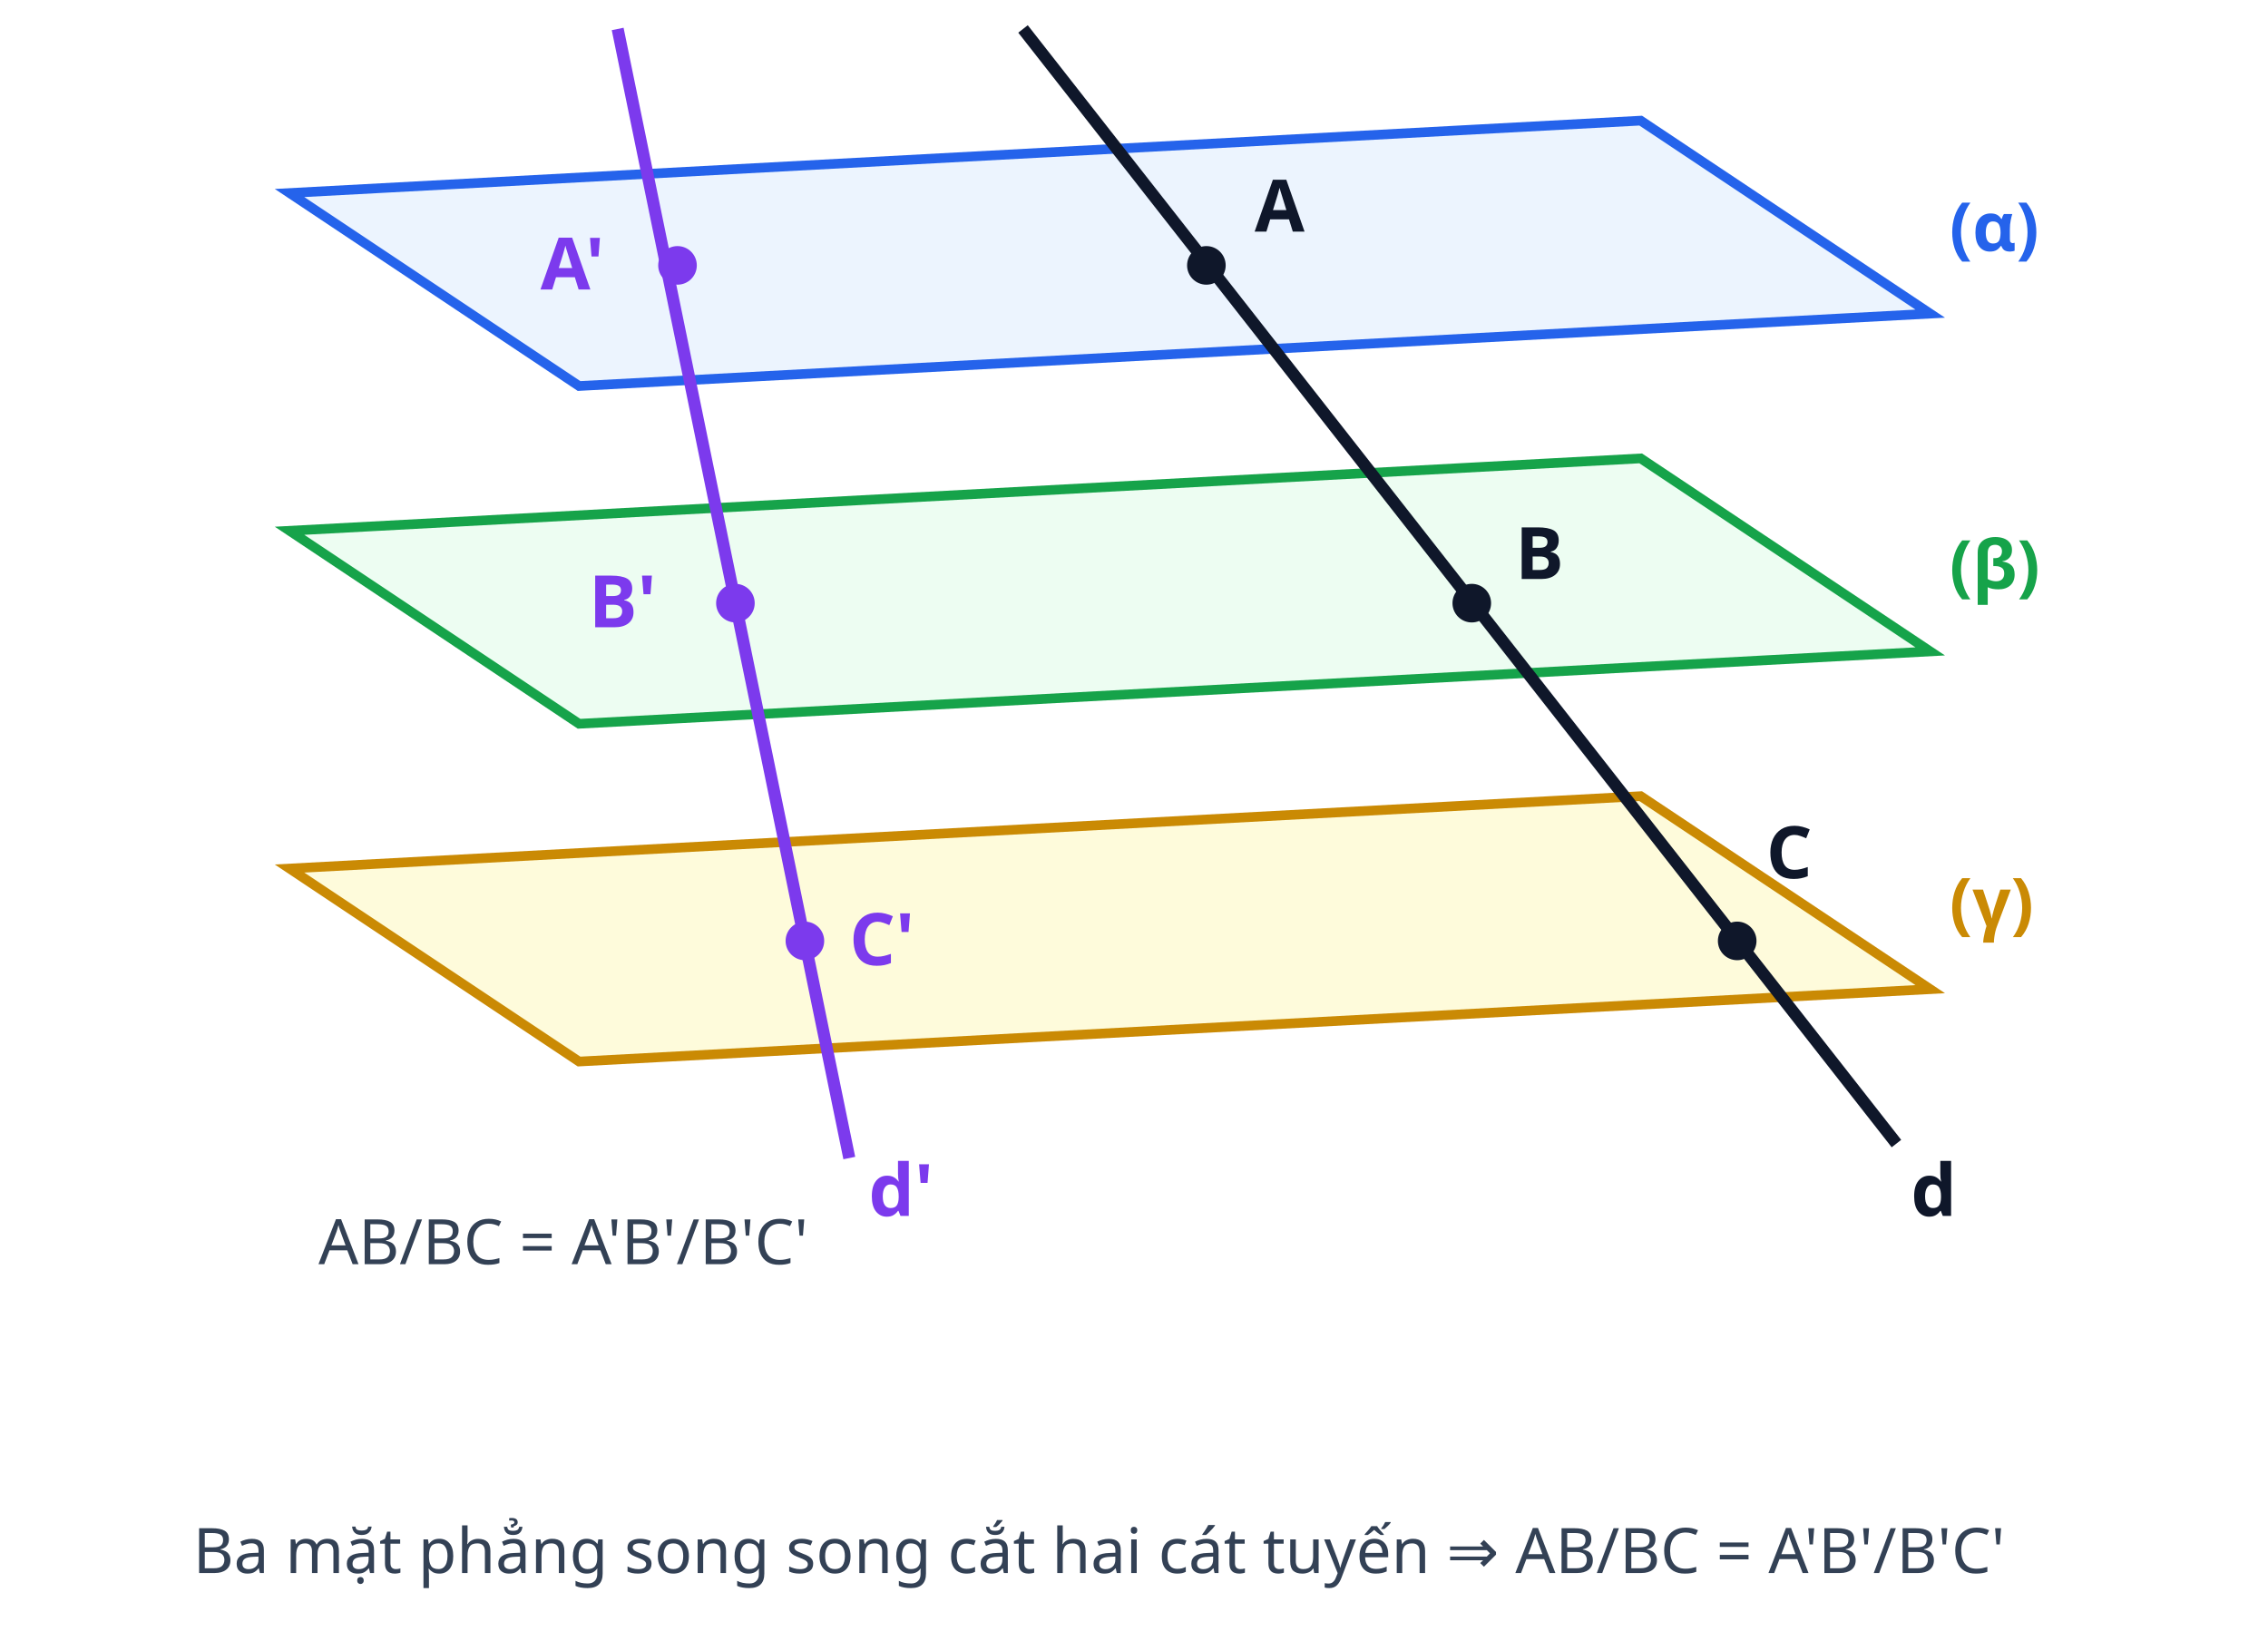
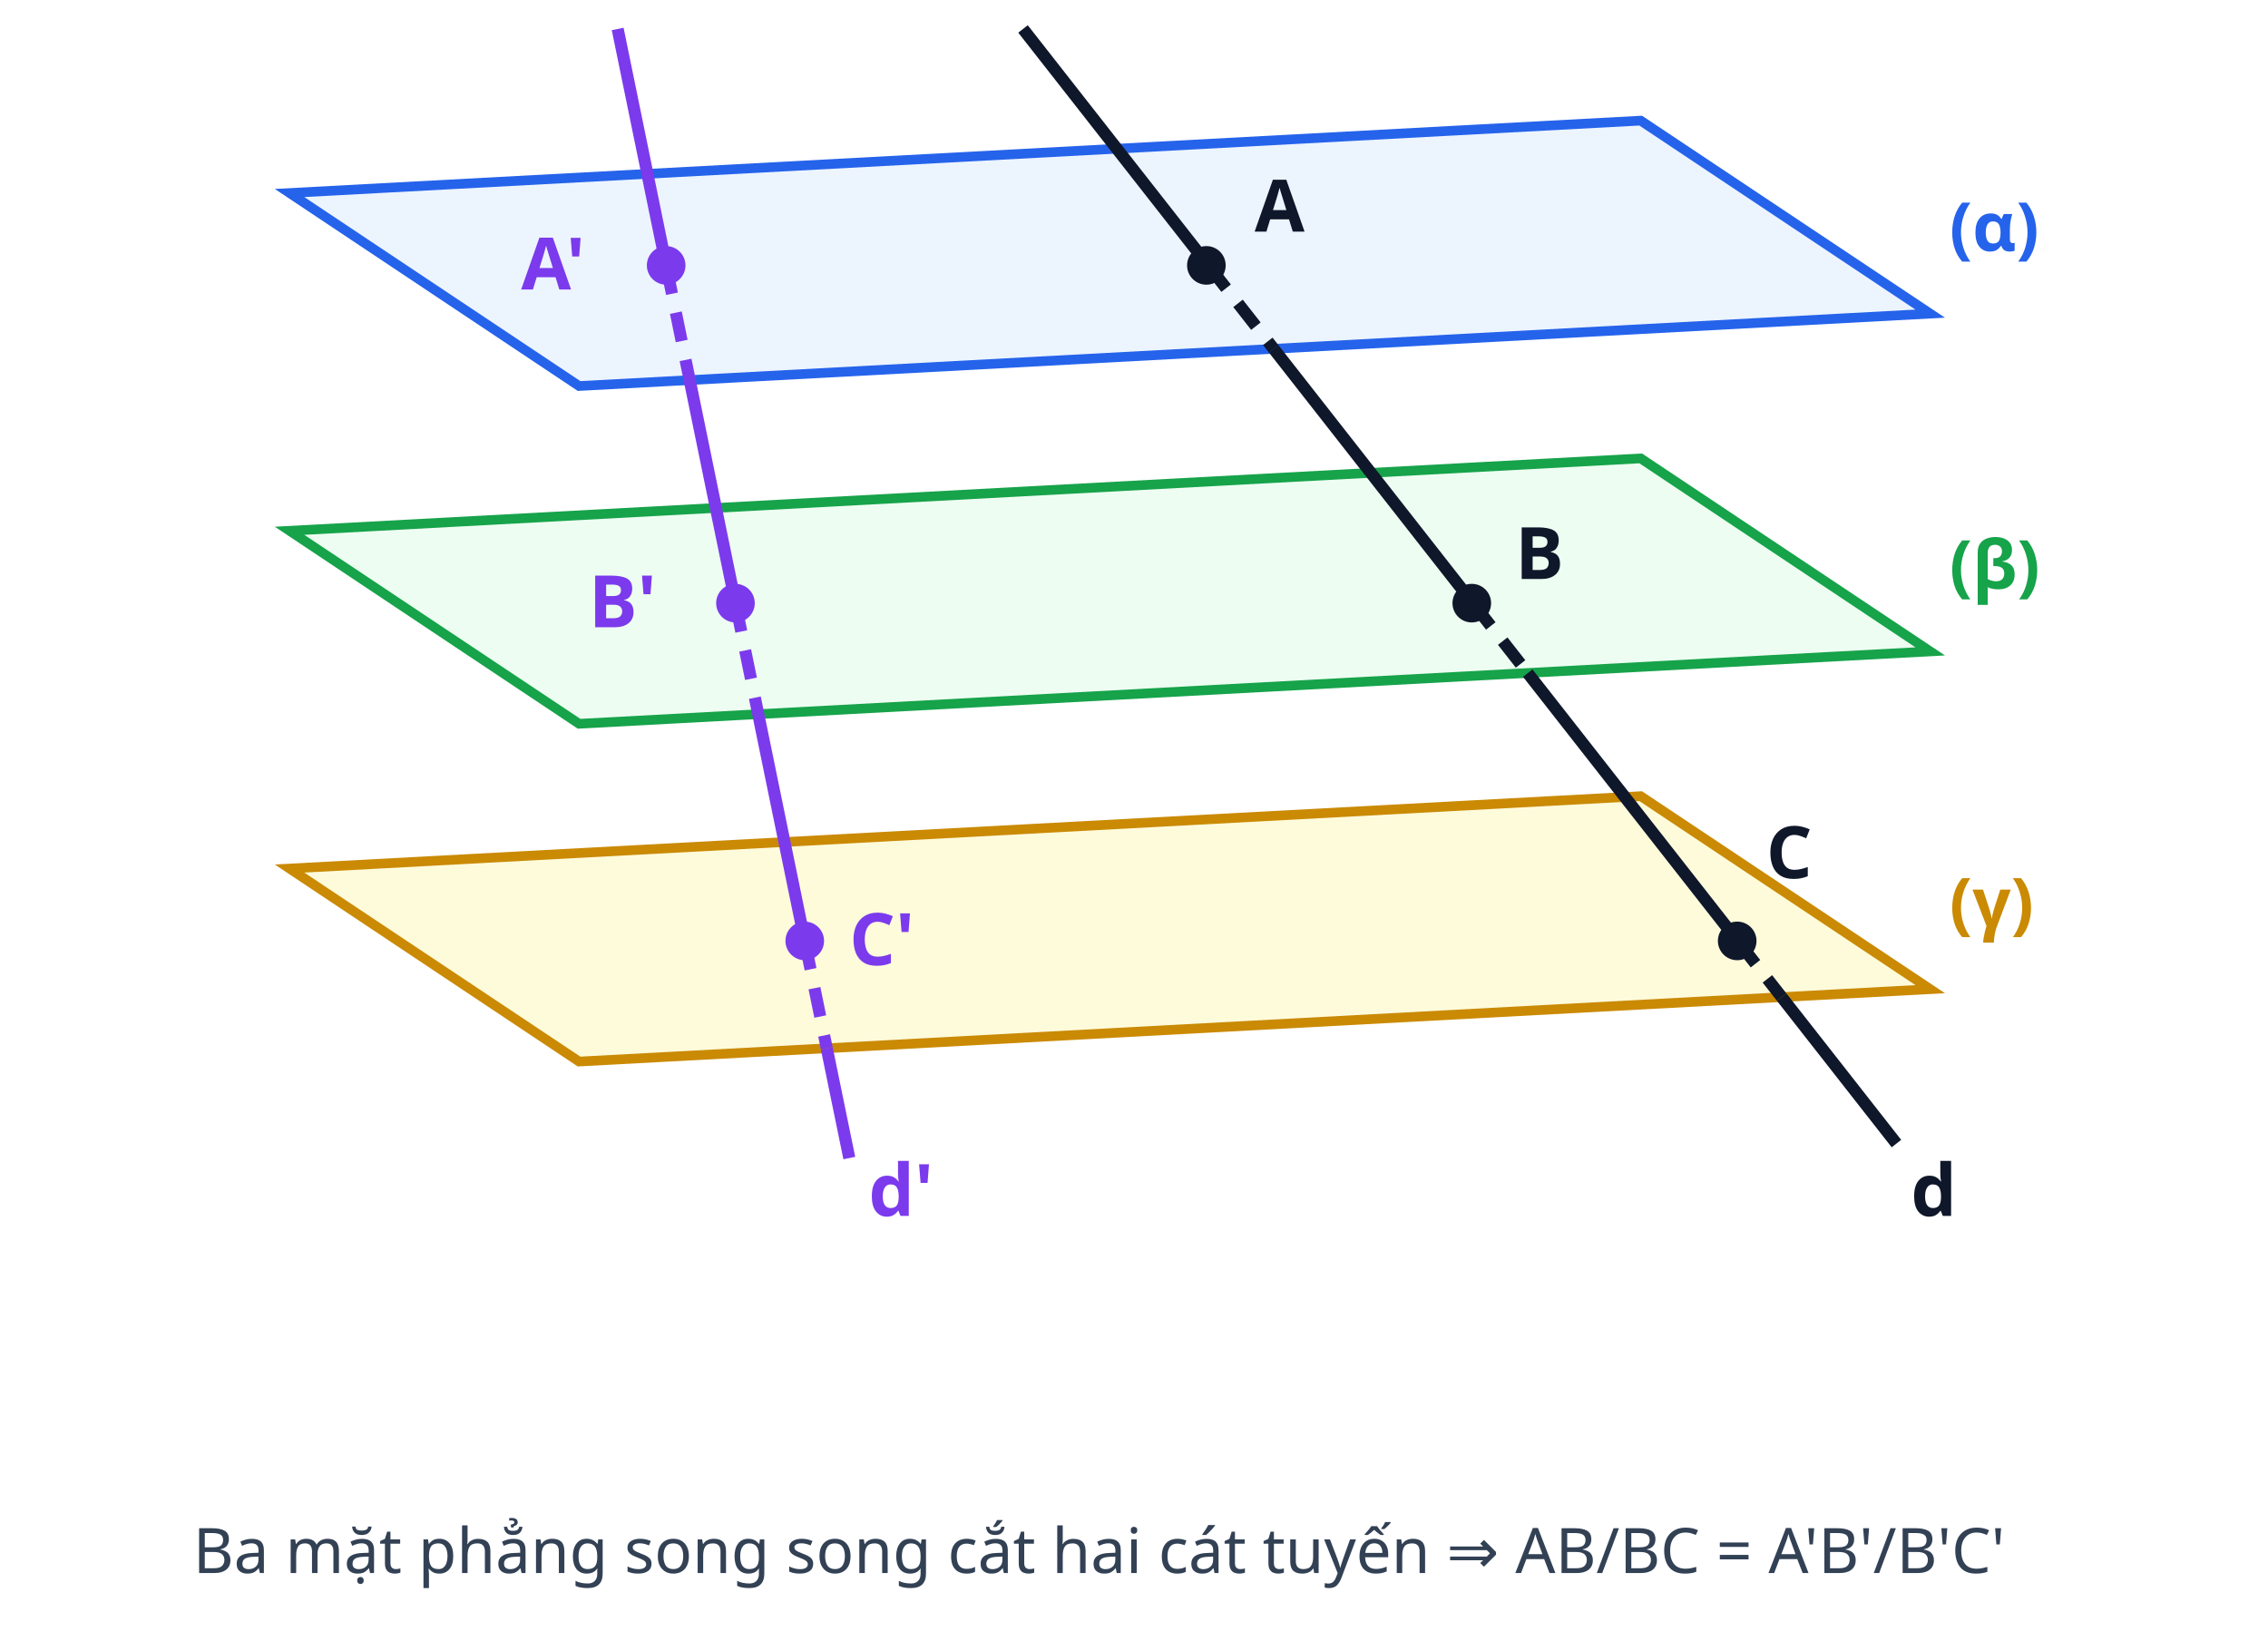
<svg xmlns="http://www.w3.org/2000/svg" viewBox="0 0 470 340" role="img" aria-label="Ba mặt phẳng song song (alpha), (beta), (gamma) cắt hai cát tuyến d và d' lần lượt tại A, B, C và A', B', C'; hệ thức Thales AB/BC = A'B'/B'C'">
  <polygon points="60,40 340,25 400,65 120,80" fill="#dbeafe" fill-opacity="0.5" stroke="#2563eb" stroke-width="2" />
  <polygon points="60,110 340,95 400,135 120,150" fill="#dcfce7" fill-opacity="0.5" stroke="#16a34a" stroke-width="2" />
  <polygon points="60,180 340,165 400,205 120,220" fill="#fef9c3" fill-opacity="0.6" stroke="#ca8a04" stroke-width="2" />
-   <line x1="212" y1="6" x2="393" y2="237" stroke="#0f172a" stroke-width="2.5" />
-   <line x1="128" y1="6" x2="176" y2="240" stroke="#7c3aed" stroke-width="2.5" />
+   <line x1="212" y1="6" x2="250.39" y2="55" stroke="#0f172a" stroke-width="2.5" />
+   <line x1="250.39" y1="55" x2="263.95" y2="72.3" stroke="#0f172a" stroke-width="2.5" stroke-dasharray="6 4" />
+   <line x1="263.95" y1="72.3" x2="305.24" y2="125" stroke="#0f172a" stroke-width="2.5" />
+   <line x1="305.24" y1="125" x2="316.6" y2="139.5" stroke="#0f172a" stroke-width="2.5" stroke-dasharray="6 4" />
+   <line x1="316.6" y1="139.5" x2="360.09" y2="195" stroke="#0f172a" stroke-width="2.5" />
+   <line x1="360.09" y1="195" x2="369.22" y2="206.65" stroke="#0f172a" stroke-width="2.5" stroke-dasharray="6 4" />
+   <line x1="369.22" y1="206.65" x2="393" y2="237" stroke="#0f172a" stroke-width="2.5" />
+   <line x1="128" y1="6" x2="138.05" y2="55" stroke="#7c3aed" stroke-width="2.5" />
+   <line x1="138.05" y1="55" x2="142.93" y2="78.8" stroke="#7c3aed" stroke-width="2.5" stroke-dasharray="6 4" />
+   <line x1="142.93" y1="78.8" x2="152.41" y2="125" stroke="#7c3aed" stroke-width="2.5" />
+   <line x1="152.41" y1="125" x2="157.14" y2="148.05" stroke="#7c3aed" stroke-width="2.5" stroke-dasharray="6 4" />
+   <line x1="157.14" y1="148.05" x2="166.77" y2="195" stroke="#7c3aed" stroke-width="2.5" />
+   <line x1="166.77" y1="195" x2="171.33" y2="217.25" stroke="#7c3aed" stroke-width="2.5" stroke-dasharray="6 4" />
+   <line x1="171.33" y1="217.25" x2="176" y2="240" stroke="#7c3aed" stroke-width="2.5" />
  <circle cx="250" cy="55" r="4" fill="#0f172a" />
  <circle cx="305" cy="125" r="4" fill="#0f172a" />
  <circle cx="360" cy="195" r="4" fill="#0f172a" />
-   <circle cx="140.4" cy="55" r="4" fill="#7c3aed" />
-   <circle cx="152.4" cy="125" r="4" fill="#7c3aed" />
-   <circle cx="166.8" cy="195" r="4" fill="#7c3aed" />
+   <circle cx="138.05" cy="55" r="4" fill="#7c3aed" />
+   <circle cx="152.41" cy="125" r="4" fill="#7c3aed" />
+   <circle cx="166.77" cy="195" r="4" fill="#7c3aed" />
  <text x="260" y="48" font-size="15" font-weight="700" font-family="ui-sans-serif, system-ui, sans-serif" fill="#0f172a">A</text>
  <text x="314" y="120" font-size="15" font-weight="700" font-family="ui-sans-serif, system-ui, sans-serif" fill="#0f172a">B</text>
  <text x="366" y="182" font-size="15" font-weight="700" font-family="ui-sans-serif, system-ui, sans-serif" fill="#0f172a">C</text>
-   <text x="112" y="60" font-size="15" font-weight="700" font-family="ui-sans-serif, system-ui, sans-serif" fill="#7c3aed">A'</text>
+   <text x="108" y="60" font-size="15" font-weight="700" font-family="ui-sans-serif, system-ui, sans-serif" fill="#7c3aed">A'</text>
  <text x="122" y="130" font-size="15" font-weight="700" font-family="ui-sans-serif, system-ui, sans-serif" fill="#7c3aed">B'</text>
  <text x="176" y="200" font-size="15" font-weight="700" font-family="ui-sans-serif, system-ui, sans-serif" fill="#7c3aed">C'</text>
  <text x="396" y="252" font-size="15" font-weight="700" font-family="ui-sans-serif, system-ui, sans-serif" fill="#0f172a">d</text>
  <text x="180" y="252" font-size="15" font-weight="700" font-family="ui-sans-serif, system-ui, sans-serif" fill="#7c3aed">d'</text>
  <text x="404" y="52" font-size="14" font-weight="700" font-family="ui-sans-serif, system-ui, sans-serif" fill="#2563eb">(α)</text>
  <text x="404" y="122" font-size="14" font-weight="700" font-family="ui-sans-serif, system-ui, sans-serif" fill="#16a34a">(β)</text>
  <text x="404" y="192" font-size="14" font-weight="700" font-family="ui-sans-serif, system-ui, sans-serif" fill="#ca8a04">(γ)</text>
-   <text x="66" y="262" font-size="13" font-family="ui-sans-serif, system-ui, sans-serif" fill="#334155">AB/BC = A'B'/B'C'</text>
  <text x="40" y="326" font-size="13" font-family="ui-sans-serif, system-ui, sans-serif" fill="#334155">Ba mặt phẳng song song cắt hai cát tuyến ⇒ AB/BC = A'B'/B'C'</text>
</svg>
